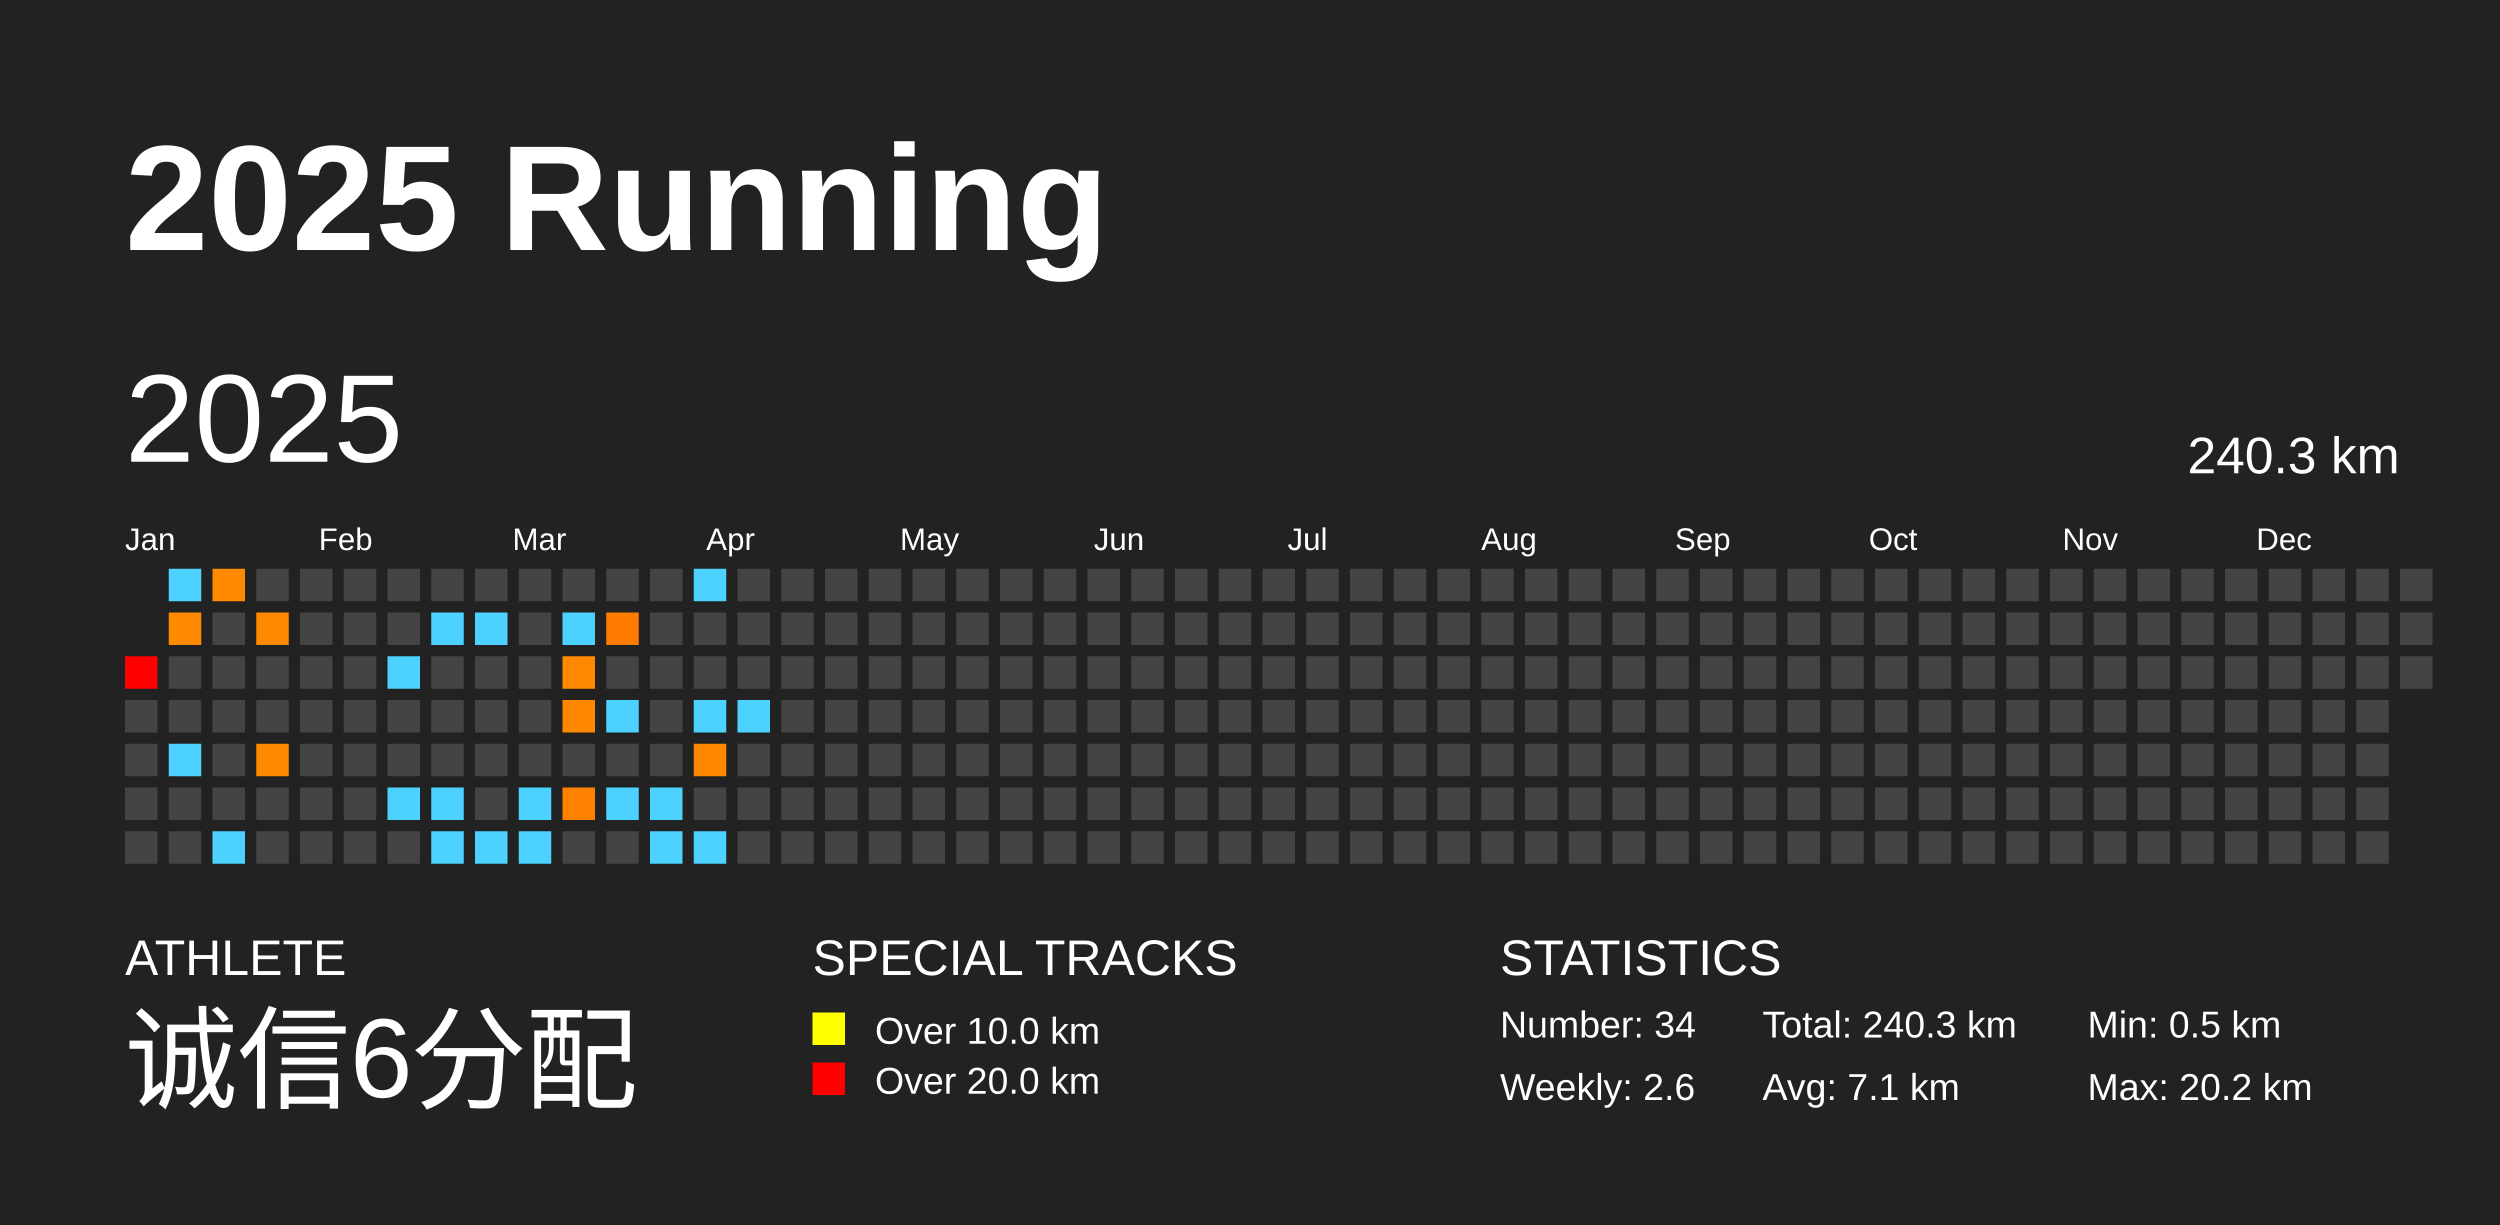
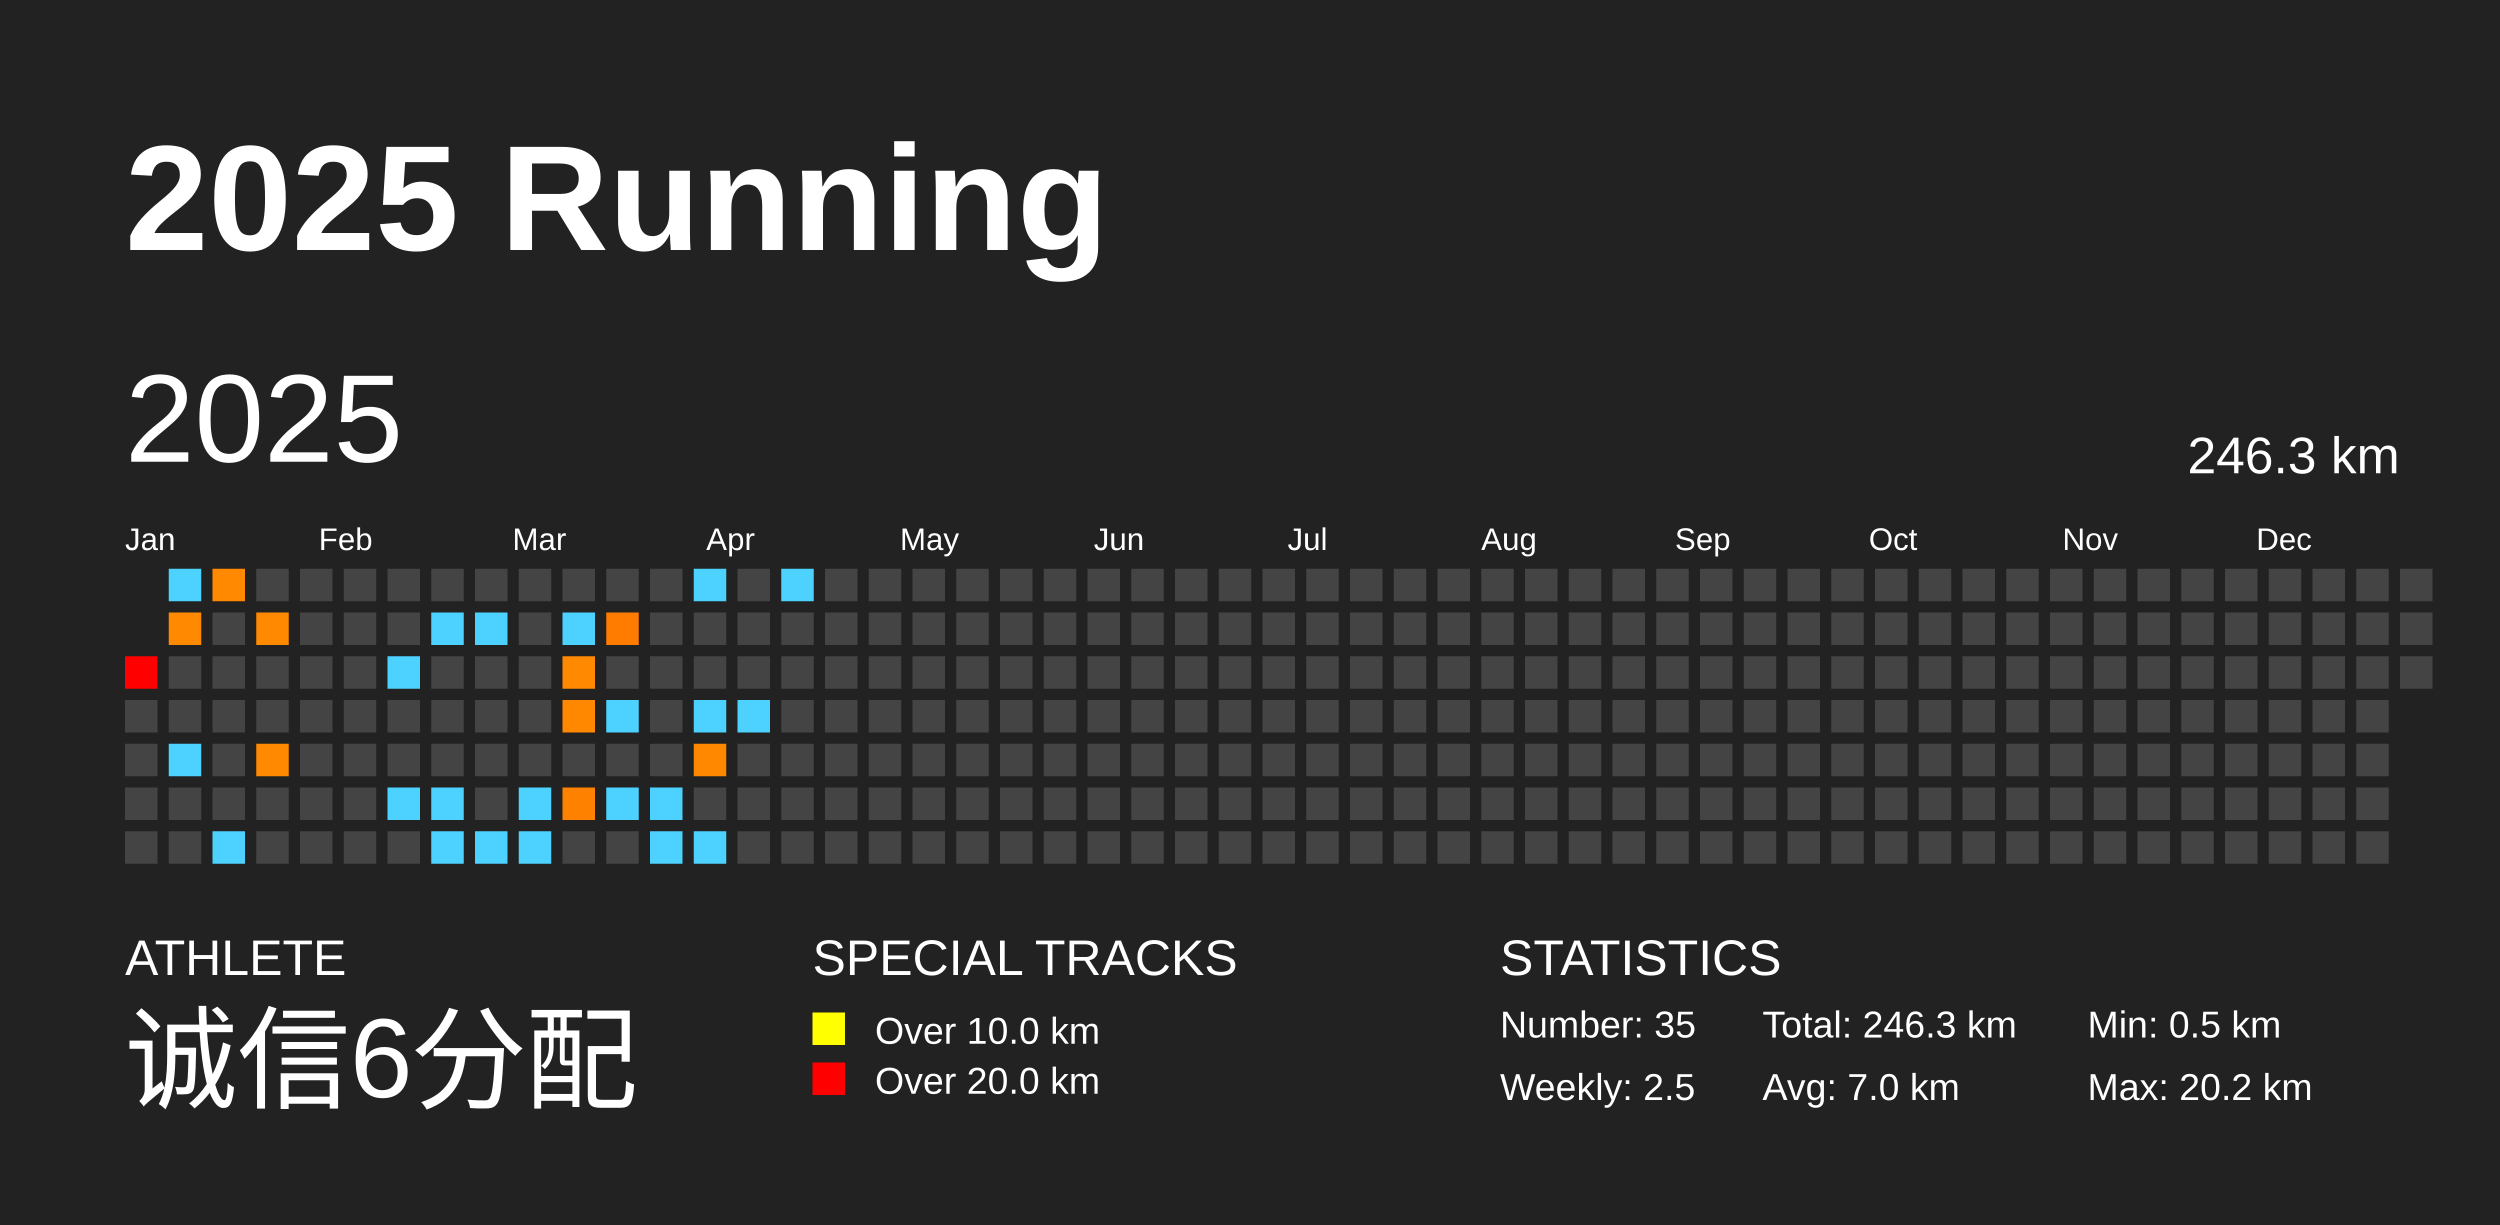
<svg xmlns="http://www.w3.org/2000/svg" baseProfile="full" height="98mm" version="1.1" viewBox="0,0,200,98" width="200mm">
  <defs />
  <rect fill="#222222" height="98" width="200" x="0" y="0" />
  <text fill="#FFFFFF" style="font-size:12px; font-family:Arial; font-weight:bold;" x="10" y="20">2025 Running</text>
  <text fill="#FFFFFF" style="font-size:4px; font-family:Arial" x="10" y="78">ATHLETE</text>
  <text fill="#FFFFFF" style="font-size:9px; font-family:Arial" x="10" y="88">诚信6分配</text>
  <text fill="#FFFFFF" style="font-size:4px; font-family:Arial" x="65" y="78">SPECIAL TRACKS</text>
  <rect fill="yellow" height="2.6" width="2.6" x="65" y="81" />
  <text fill="#FFFFFF" style="font-size:3px; font-family:Arial" x="70" y="83.5">Over 10.0 km</text>
  <rect fill="red" height="2.6" width="2.6" x="65" y="85" />
  <text fill="#FFFFFF" style="font-size:3px; font-family:Arial" x="70" y="87.5">Over 20.0 km</text>
  <text fill="#FFFFFF" style="font-size:4px; font-family:Arial" x="120" y="78">STATISTICS</text>
-   <text fill="#FFFFFF" style="font-size:3px; font-family:Arial" x="120" y="83">Number: 34</text>
-   <text fill="#FFFFFF" style="font-size:3px; font-family:Arial" x="120" y="88">Weekly: 2.6</text>
-   <text fill="#FFFFFF" style="font-size:3px; font-family:Arial" x="141" y="83">Total: 240.3 km</text>
-   <text fill="#FFFFFF" style="font-size:3px; font-family:Arial" x="141" y="88">Avg: 7.1 km</text>
+   <text fill="#FFFFFF" style="font-size:3px; font-family:Arial" x="120" y="83">Number: 35</text>
+   <text fill="#FFFFFF" style="font-size:3px; font-family:Arial" x="120" y="88">Weekly: 2.5</text>
+   <text fill="#FFFFFF" style="font-size:3px; font-family:Arial" x="141" y="83">Total: 246.3 km</text>
+   <text fill="#FFFFFF" style="font-size:3px; font-family:Arial" x="141" y="88">Avg: 7.0 km</text>
  <text fill="#FFFFFF" style="font-size:3px; font-family:Arial" x="167" y="83">Min: 0.5 km</text>
  <text fill="#FFFFFF" style="font-size:3px; font-family:Arial" x="167" y="88">Max: 20.2 km</text>
  <text dominant-baseline="hanging" fill="#FFFFFF" style="font-size:10.0px; font-family:Arial;" x="10" y="30">2025</text>
-   <text dominant-baseline="hanging" fill="#FFFFFF" style="font-size:4.125px; font-family:Arial;" x="175" y="35">240.3 km</text>
+   <text dominant-baseline="hanging" fill="#FFFFFF" style="font-size:4.125px; font-family:Arial;" x="175" y="35">246.3 km</text>
  <text fill="#FFFFFF" style="font-size:2.5px; font-family:Arial" x="10.0" y="44">Jan</text>
  <text fill="#FFFFFF" style="font-size:2.5px; font-family:Arial" x="25.5" y="44">Feb</text>
  <text fill="#FFFFFF" style="font-size:2.5px; font-family:Arial" x="41.0" y="44">Mar</text>
  <text fill="#FFFFFF" style="font-size:2.5px; font-family:Arial" x="56.5" y="44">Apr</text>
  <text fill="#FFFFFF" style="font-size:2.5px; font-family:Arial" x="72.0" y="44">May</text>
  <text fill="#FFFFFF" style="font-size:2.5px; font-family:Arial" x="87.5" y="44">Jun</text>
  <text fill="#FFFFFF" style="font-size:2.5px; font-family:Arial" x="103.0" y="44">Jul</text>
  <text fill="#FFFFFF" style="font-size:2.5px; font-family:Arial" x="118.5" y="44">Aug</text>
  <text fill="#FFFFFF" style="font-size:2.5px; font-family:Arial" x="134.0" y="44">Sep</text>
  <text fill="#FFFFFF" style="font-size:2.5px; font-family:Arial" x="149.5" y="44">Oct</text>
  <text fill="#FFFFFF" style="font-size:2.5px; font-family:Arial" x="165.0" y="44">Nov</text>
  <text fill="#FFFFFF" style="font-size:2.5px; font-family:Arial" x="180.5" y="44">Dec</text>
  <rect fill="red" height="2.6" width="2.6" x="10.0" y="52.5" />
  <rect fill="#444444" height="2.6" width="2.6" x="10.0" y="56.0" />
  <rect fill="#444444" height="2.6" width="2.6" x="10.0" y="59.5" />
  <rect fill="#444444" height="2.6" width="2.6" x="10.0" y="63.0" />
  <rect fill="#444444" height="2.6" width="2.6" x="10.0" y="66.5" />
  <rect fill="#4dd2ff" height="2.6" width="2.6" x="13.5" y="45.5" />
  <rect fill="#ff8900" height="2.6" width="2.6" x="13.5" y="49.0" />
  <rect fill="#444444" height="2.6" width="2.6" x="13.5" y="52.5" />
  <rect fill="#444444" height="2.6" width="2.6" x="13.5" y="56.0" />
  <rect fill="#4dd2ff" height="2.6" width="2.6" x="13.5" y="59.5" />
  <rect fill="#444444" height="2.6" width="2.6" x="13.5" y="63.0" />
  <rect fill="#444444" height="2.6" width="2.6" x="13.5" y="66.5" />
  <rect fill="#ff8900" height="2.6" width="2.6" x="17.0" y="45.5" />
  <rect fill="#444444" height="2.6" width="2.6" x="17.0" y="49.0" />
  <rect fill="#444444" height="2.6" width="2.6" x="17.0" y="52.5" />
  <rect fill="#444444" height="2.6" width="2.6" x="17.0" y="56.0" />
  <rect fill="#444444" height="2.6" width="2.6" x="17.0" y="59.5" />
  <rect fill="#444444" height="2.6" width="2.6" x="17.0" y="63.0" />
  <rect fill="#4dd2ff" height="2.6" width="2.6" x="17.0" y="66.5" />
  <rect fill="#444444" height="2.6" width="2.6" x="20.5" y="45.5" />
  <rect fill="#ff8900" height="2.6" width="2.6" x="20.5" y="49.0" />
  <rect fill="#444444" height="2.6" width="2.6" x="20.5" y="52.5" />
  <rect fill="#444444" height="2.6" width="2.6" x="20.5" y="56.0" />
  <rect fill="#ff8900" height="2.6" width="2.6" x="20.5" y="59.5" />
  <rect fill="#444444" height="2.6" width="2.6" x="20.5" y="63.0" />
  <rect fill="#444444" height="2.6" width="2.6" x="20.5" y="66.5" />
  <rect fill="#444444" height="2.6" width="2.6" x="24.0" y="45.5" />
  <rect fill="#444444" height="2.6" width="2.6" x="24.0" y="49.0" />
  <rect fill="#444444" height="2.6" width="2.6" x="24.0" y="52.5" />
  <rect fill="#444444" height="2.6" width="2.6" x="24.0" y="56.0" />
  <rect fill="#444444" height="2.6" width="2.6" x="24.0" y="59.5" />
  <rect fill="#444444" height="2.6" width="2.6" x="24.0" y="63.0" />
  <rect fill="#444444" height="2.6" width="2.6" x="24.0" y="66.5" />
  <rect fill="#444444" height="2.6" width="2.6" x="27.5" y="45.5" />
  <rect fill="#444444" height="2.6" width="2.6" x="27.5" y="49.0" />
  <rect fill="#444444" height="2.6" width="2.6" x="27.5" y="52.5" />
  <rect fill="#444444" height="2.6" width="2.6" x="27.5" y="56.0" />
  <rect fill="#444444" height="2.6" width="2.6" x="27.5" y="59.5" />
  <rect fill="#444444" height="2.6" width="2.6" x="27.5" y="63.0" />
  <rect fill="#444444" height="2.6" width="2.6" x="27.5" y="66.5" />
  <rect fill="#444444" height="2.6" width="2.6" x="31.0" y="45.5" />
  <rect fill="#444444" height="2.6" width="2.6" x="31.0" y="49.0" />
  <rect fill="#4dd2ff" height="2.6" width="2.6" x="31.0" y="52.5" />
  <rect fill="#444444" height="2.6" width="2.6" x="31.0" y="56.0" />
  <rect fill="#444444" height="2.6" width="2.6" x="31.0" y="59.5" />
  <rect fill="#4dd2ff" height="2.6" width="2.6" x="31.0" y="63.0" />
  <rect fill="#444444" height="2.6" width="2.6" x="31.0" y="66.5" />
  <rect fill="#444444" height="2.6" width="2.6" x="34.5" y="45.5" />
  <rect fill="#4dd2ff" height="2.6" width="2.6" x="34.5" y="49.0" />
  <rect fill="#444444" height="2.6" width="2.6" x="34.5" y="52.5" />
  <rect fill="#444444" height="2.6" width="2.6" x="34.5" y="56.0" />
  <rect fill="#444444" height="2.6" width="2.6" x="34.5" y="59.5" />
  <rect fill="#4dd2ff" height="2.6" width="2.6" x="34.5" y="63.0" />
  <rect fill="#4dd2ff" height="2.6" width="2.6" x="34.5" y="66.5" />
  <rect fill="#444444" height="2.6" width="2.6" x="38.0" y="45.5" />
  <rect fill="#4dd2ff" height="2.6" width="2.6" x="38.0" y="49.0" />
  <rect fill="#444444" height="2.6" width="2.6" x="38.0" y="52.5" />
  <rect fill="#444444" height="2.6" width="2.6" x="38.0" y="56.0" />
  <rect fill="#444444" height="2.6" width="2.6" x="38.0" y="59.5" />
  <rect fill="#444444" height="2.6" width="2.6" x="38.0" y="63.0" />
  <rect fill="#4dd2ff" height="2.6" width="2.6" x="38.0" y="66.5" />
  <rect fill="#444444" height="2.6" width="2.6" x="41.5" y="45.5" />
  <rect fill="#444444" height="2.6" width="2.6" x="41.5" y="49.0" />
  <rect fill="#444444" height="2.6" width="2.6" x="41.5" y="52.5" />
  <rect fill="#444444" height="2.6" width="2.6" x="41.5" y="56.0" />
  <rect fill="#444444" height="2.6" width="2.6" x="41.5" y="59.5" />
  <rect fill="#4dd2ff" height="2.6" width="2.6" x="41.5" y="63.0" />
  <rect fill="#4dd2ff" height="2.6" width="2.6" x="41.5" y="66.5" />
  <rect fill="#444444" height="2.6" width="2.6" x="45.0" y="45.5" />
  <rect fill="#4dd2ff" height="2.6" width="2.6" x="45.0" y="49.0" />
  <rect fill="#ff8900" height="2.6" width="2.6" x="45.0" y="52.5" />
  <rect fill="#ff8800" height="2.6" width="2.6" x="45.0" y="56.0" />
  <rect fill="#444444" height="2.6" width="2.6" x="45.0" y="59.5" />
  <rect fill="#ff8100" height="2.6" width="2.6" x="45.0" y="63.0" />
  <rect fill="#444444" height="2.6" width="2.6" x="45.0" y="66.5" />
  <rect fill="#444444" height="2.6" width="2.6" x="48.5" y="45.5" />
  <rect fill="#ff7c00" height="2.6" width="2.6" x="48.5" y="49.0" />
  <rect fill="#444444" height="2.6" width="2.6" x="48.5" y="52.5" />
  <rect fill="#4dd2ff" height="2.6" width="2.6" x="48.5" y="56.0" />
  <rect fill="#444444" height="2.6" width="2.6" x="48.5" y="59.5" />
  <rect fill="#4dd2ff" height="2.6" width="2.6" x="48.5" y="63.0" />
  <rect fill="#444444" height="2.6" width="2.6" x="48.5" y="66.5" />
  <rect fill="#444444" height="2.6" width="2.6" x="52.0" y="45.5" />
  <rect fill="#444444" height="2.6" width="2.6" x="52.0" y="49.0" />
  <rect fill="#444444" height="2.6" width="2.6" x="52.0" y="52.5" />
  <rect fill="#444444" height="2.6" width="2.6" x="52.0" y="56.0" />
  <rect fill="#444444" height="2.6" width="2.6" x="52.0" y="59.5" />
  <rect fill="#4dd2ff" height="2.6" width="2.6" x="52.0" y="63.0" />
  <rect fill="#4dd2ff" height="2.6" width="2.6" x="52.0" y="66.5" />
  <rect fill="#4dd2ff" height="2.6" width="2.6" x="55.5" y="45.5" />
  <rect fill="#444444" height="2.6" width="2.6" x="55.5" y="49.0" />
  <rect fill="#444444" height="2.6" width="2.6" x="55.5" y="52.5" />
  <rect fill="#4dd2ff" height="2.6" width="2.6" x="55.5" y="56.0" />
  <rect fill="#ff8800" height="2.6" width="2.6" x="55.5" y="59.5" />
  <rect fill="#444444" height="2.6" width="2.6" x="55.5" y="63.0" />
  <rect fill="#4dd2ff" height="2.6" width="2.6" x="55.5" y="66.5" />
  <rect fill="#444444" height="2.6" width="2.6" x="59.0" y="45.5" />
  <rect fill="#444444" height="2.6" width="2.6" x="59.0" y="49.0" />
  <rect fill="#444444" height="2.6" width="2.6" x="59.0" y="52.5" />
  <rect fill="#4dd2ff" height="2.6" width="2.6" x="59.0" y="56.0" />
  <rect fill="#444444" height="2.6" width="2.6" x="59.0" y="59.5" />
  <rect fill="#444444" height="2.6" width="2.6" x="59.0" y="63.0" />
  <rect fill="#444444" height="2.6" width="2.6" x="59.0" y="66.5" />
-   <rect fill="#444444" height="2.6" width="2.6" x="62.5" y="45.5" />
+   <rect fill="#4dd2ff" height="2.6" width="2.6" x="62.5" y="45.5" />
  <rect fill="#444444" height="2.6" width="2.6" x="62.5" y="49.0" />
  <rect fill="#444444" height="2.6" width="2.6" x="62.5" y="52.5" />
  <rect fill="#444444" height="2.6" width="2.6" x="62.5" y="56.0" />
  <rect fill="#444444" height="2.6" width="2.6" x="62.5" y="59.5" />
  <rect fill="#444444" height="2.6" width="2.6" x="62.5" y="63.0" />
  <rect fill="#444444" height="2.6" width="2.6" x="62.5" y="66.5" />
  <rect fill="#444444" height="2.6" width="2.6" x="66.0" y="45.5" />
  <rect fill="#444444" height="2.6" width="2.6" x="66.0" y="49.0" />
  <rect fill="#444444" height="2.6" width="2.6" x="66.0" y="52.5" />
  <rect fill="#444444" height="2.6" width="2.6" x="66.0" y="56.0" />
  <rect fill="#444444" height="2.6" width="2.6" x="66.0" y="59.5" />
  <rect fill="#444444" height="2.6" width="2.6" x="66.0" y="63.0" />
  <rect fill="#444444" height="2.6" width="2.6" x="66.0" y="66.5" />
  <rect fill="#444444" height="2.6" width="2.6" x="69.5" y="45.5" />
  <rect fill="#444444" height="2.6" width="2.6" x="69.5" y="49.0" />
  <rect fill="#444444" height="2.6" width="2.6" x="69.5" y="52.5" />
  <rect fill="#444444" height="2.6" width="2.6" x="69.5" y="56.0" />
  <rect fill="#444444" height="2.6" width="2.6" x="69.5" y="59.5" />
  <rect fill="#444444" height="2.6" width="2.6" x="69.5" y="63.0" />
  <rect fill="#444444" height="2.6" width="2.6" x="69.5" y="66.5" />
  <rect fill="#444444" height="2.6" width="2.6" x="73.0" y="45.5" />
  <rect fill="#444444" height="2.6" width="2.6" x="73.0" y="49.0" />
  <rect fill="#444444" height="2.6" width="2.6" x="73.0" y="52.5" />
  <rect fill="#444444" height="2.6" width="2.6" x="73.0" y="56.0" />
  <rect fill="#444444" height="2.6" width="2.6" x="73.0" y="59.5" />
  <rect fill="#444444" height="2.6" width="2.6" x="73.0" y="63.0" />
  <rect fill="#444444" height="2.6" width="2.6" x="73.0" y="66.5" />
  <rect fill="#444444" height="2.6" width="2.6" x="76.5" y="45.5" />
  <rect fill="#444444" height="2.6" width="2.6" x="76.5" y="49.0" />
  <rect fill="#444444" height="2.6" width="2.6" x="76.5" y="52.5" />
  <rect fill="#444444" height="2.6" width="2.6" x="76.5" y="56.0" />
  <rect fill="#444444" height="2.6" width="2.6" x="76.5" y="59.5" />
  <rect fill="#444444" height="2.6" width="2.6" x="76.5" y="63.0" />
  <rect fill="#444444" height="2.6" width="2.6" x="76.5" y="66.5" />
  <rect fill="#444444" height="2.6" width="2.6" x="80.0" y="45.5" />
  <rect fill="#444444" height="2.6" width="2.6" x="80.0" y="49.0" />
  <rect fill="#444444" height="2.6" width="2.6" x="80.0" y="52.5" />
  <rect fill="#444444" height="2.6" width="2.6" x="80.0" y="56.0" />
  <rect fill="#444444" height="2.6" width="2.6" x="80.0" y="59.5" />
  <rect fill="#444444" height="2.6" width="2.6" x="80.0" y="63.0" />
  <rect fill="#444444" height="2.6" width="2.6" x="80.0" y="66.5" />
  <rect fill="#444444" height="2.6" width="2.6" x="83.5" y="45.5" />
  <rect fill="#444444" height="2.6" width="2.6" x="83.5" y="49.0" />
  <rect fill="#444444" height="2.6" width="2.6" x="83.5" y="52.5" />
  <rect fill="#444444" height="2.6" width="2.6" x="83.5" y="56.0" />
  <rect fill="#444444" height="2.6" width="2.6" x="83.5" y="59.5" />
  <rect fill="#444444" height="2.6" width="2.6" x="83.5" y="63.0" />
  <rect fill="#444444" height="2.6" width="2.6" x="83.5" y="66.5" />
  <rect fill="#444444" height="2.6" width="2.6" x="87.0" y="45.5" />
  <rect fill="#444444" height="2.6" width="2.6" x="87.0" y="49.0" />
  <rect fill="#444444" height="2.6" width="2.6" x="87.0" y="52.5" />
  <rect fill="#444444" height="2.6" width="2.6" x="87.0" y="56.0" />
  <rect fill="#444444" height="2.6" width="2.6" x="87.0" y="59.5" />
  <rect fill="#444444" height="2.6" width="2.6" x="87.0" y="63.0" />
  <rect fill="#444444" height="2.6" width="2.6" x="87.0" y="66.5" />
  <rect fill="#444444" height="2.6" width="2.6" x="90.5" y="45.5" />
  <rect fill="#444444" height="2.6" width="2.6" x="90.5" y="49.0" />
  <rect fill="#444444" height="2.6" width="2.6" x="90.5" y="52.5" />
  <rect fill="#444444" height="2.6" width="2.6" x="90.5" y="56.0" />
  <rect fill="#444444" height="2.6" width="2.6" x="90.5" y="59.5" />
  <rect fill="#444444" height="2.6" width="2.6" x="90.5" y="63.0" />
  <rect fill="#444444" height="2.6" width="2.6" x="90.5" y="66.5" />
  <rect fill="#444444" height="2.6" width="2.6" x="94.0" y="45.5" />
  <rect fill="#444444" height="2.6" width="2.6" x="94.0" y="49.0" />
  <rect fill="#444444" height="2.6" width="2.6" x="94.0" y="52.5" />
  <rect fill="#444444" height="2.6" width="2.6" x="94.0" y="56.0" />
  <rect fill="#444444" height="2.6" width="2.6" x="94.0" y="59.5" />
  <rect fill="#444444" height="2.6" width="2.6" x="94.0" y="63.0" />
  <rect fill="#444444" height="2.6" width="2.6" x="94.0" y="66.5" />
  <rect fill="#444444" height="2.6" width="2.6" x="97.5" y="45.5" />
  <rect fill="#444444" height="2.6" width="2.6" x="97.5" y="49.0" />
  <rect fill="#444444" height="2.6" width="2.6" x="97.5" y="52.5" />
  <rect fill="#444444" height="2.6" width="2.6" x="97.5" y="56.0" />
  <rect fill="#444444" height="2.6" width="2.6" x="97.5" y="59.5" />
  <rect fill="#444444" height="2.6" width="2.6" x="97.5" y="63.0" />
  <rect fill="#444444" height="2.6" width="2.6" x="97.5" y="66.5" />
  <rect fill="#444444" height="2.6" width="2.6" x="101.0" y="45.5" />
  <rect fill="#444444" height="2.6" width="2.6" x="101.0" y="49.0" />
  <rect fill="#444444" height="2.6" width="2.6" x="101.0" y="52.5" />
  <rect fill="#444444" height="2.6" width="2.6" x="101.0" y="56.0" />
  <rect fill="#444444" height="2.6" width="2.6" x="101.0" y="59.5" />
  <rect fill="#444444" height="2.6" width="2.6" x="101.0" y="63.0" />
  <rect fill="#444444" height="2.6" width="2.6" x="101.0" y="66.5" />
  <rect fill="#444444" height="2.6" width="2.6" x="104.5" y="45.5" />
  <rect fill="#444444" height="2.6" width="2.6" x="104.5" y="49.0" />
  <rect fill="#444444" height="2.6" width="2.6" x="104.5" y="52.5" />
  <rect fill="#444444" height="2.6" width="2.6" x="104.5" y="56.0" />
  <rect fill="#444444" height="2.6" width="2.6" x="104.5" y="59.5" />
  <rect fill="#444444" height="2.6" width="2.6" x="104.5" y="63.0" />
  <rect fill="#444444" height="2.6" width="2.6" x="104.5" y="66.5" />
  <rect fill="#444444" height="2.6" width="2.6" x="108.0" y="45.5" />
  <rect fill="#444444" height="2.6" width="2.6" x="108.0" y="49.0" />
  <rect fill="#444444" height="2.6" width="2.6" x="108.0" y="52.5" />
  <rect fill="#444444" height="2.6" width="2.6" x="108.0" y="56.0" />
  <rect fill="#444444" height="2.6" width="2.6" x="108.0" y="59.5" />
  <rect fill="#444444" height="2.6" width="2.6" x="108.0" y="63.0" />
  <rect fill="#444444" height="2.6" width="2.6" x="108.0" y="66.5" />
  <rect fill="#444444" height="2.6" width="2.6" x="111.5" y="45.5" />
  <rect fill="#444444" height="2.6" width="2.6" x="111.5" y="49.0" />
  <rect fill="#444444" height="2.6" width="2.6" x="111.5" y="52.5" />
  <rect fill="#444444" height="2.6" width="2.6" x="111.5" y="56.0" />
  <rect fill="#444444" height="2.6" width="2.6" x="111.5" y="59.5" />
  <rect fill="#444444" height="2.6" width="2.6" x="111.5" y="63.0" />
  <rect fill="#444444" height="2.6" width="2.6" x="111.5" y="66.5" />
  <rect fill="#444444" height="2.6" width="2.6" x="115.0" y="45.5" />
  <rect fill="#444444" height="2.6" width="2.6" x="115.0" y="49.0" />
  <rect fill="#444444" height="2.6" width="2.6" x="115.0" y="52.5" />
  <rect fill="#444444" height="2.6" width="2.6" x="115.0" y="56.0" />
  <rect fill="#444444" height="2.6" width="2.6" x="115.0" y="59.5" />
  <rect fill="#444444" height="2.6" width="2.6" x="115.0" y="63.0" />
  <rect fill="#444444" height="2.6" width="2.6" x="115.0" y="66.5" />
  <rect fill="#444444" height="2.6" width="2.6" x="118.5" y="45.5" />
  <rect fill="#444444" height="2.6" width="2.6" x="118.5" y="49.0" />
  <rect fill="#444444" height="2.6" width="2.6" x="118.5" y="52.5" />
  <rect fill="#444444" height="2.6" width="2.6" x="118.5" y="56.0" />
  <rect fill="#444444" height="2.6" width="2.6" x="118.5" y="59.5" />
  <rect fill="#444444" height="2.6" width="2.6" x="118.5" y="63.0" />
  <rect fill="#444444" height="2.6" width="2.6" x="118.5" y="66.5" />
  <rect fill="#444444" height="2.6" width="2.6" x="122.0" y="45.5" />
  <rect fill="#444444" height="2.6" width="2.6" x="122.0" y="49.0" />
  <rect fill="#444444" height="2.6" width="2.6" x="122.0" y="52.5" />
  <rect fill="#444444" height="2.6" width="2.6" x="122.0" y="56.0" />
  <rect fill="#444444" height="2.6" width="2.6" x="122.0" y="59.5" />
  <rect fill="#444444" height="2.6" width="2.6" x="122.0" y="63.0" />
  <rect fill="#444444" height="2.6" width="2.6" x="122.0" y="66.5" />
  <rect fill="#444444" height="2.6" width="2.6" x="125.5" y="45.5" />
  <rect fill="#444444" height="2.6" width="2.6" x="125.5" y="49.0" />
  <rect fill="#444444" height="2.6" width="2.6" x="125.5" y="52.5" />
  <rect fill="#444444" height="2.6" width="2.6" x="125.5" y="56.0" />
  <rect fill="#444444" height="2.6" width="2.6" x="125.5" y="59.5" />
  <rect fill="#444444" height="2.6" width="2.6" x="125.5" y="63.0" />
  <rect fill="#444444" height="2.6" width="2.6" x="125.5" y="66.5" />
  <rect fill="#444444" height="2.6" width="2.6" x="129.0" y="45.5" />
  <rect fill="#444444" height="2.6" width="2.6" x="129.0" y="49.0" />
  <rect fill="#444444" height="2.6" width="2.6" x="129.0" y="52.5" />
  <rect fill="#444444" height="2.6" width="2.6" x="129.0" y="56.0" />
  <rect fill="#444444" height="2.6" width="2.6" x="129.0" y="59.5" />
  <rect fill="#444444" height="2.6" width="2.6" x="129.0" y="63.0" />
  <rect fill="#444444" height="2.6" width="2.6" x="129.0" y="66.5" />
  <rect fill="#444444" height="2.6" width="2.6" x="132.5" y="45.5" />
  <rect fill="#444444" height="2.6" width="2.6" x="132.5" y="49.0" />
  <rect fill="#444444" height="2.6" width="2.6" x="132.5" y="52.5" />
  <rect fill="#444444" height="2.6" width="2.6" x="132.5" y="56.0" />
  <rect fill="#444444" height="2.6" width="2.6" x="132.5" y="59.5" />
  <rect fill="#444444" height="2.6" width="2.6" x="132.5" y="63.0" />
  <rect fill="#444444" height="2.6" width="2.6" x="132.5" y="66.5" />
  <rect fill="#444444" height="2.6" width="2.6" x="136.0" y="45.5" />
  <rect fill="#444444" height="2.6" width="2.6" x="136.0" y="49.0" />
  <rect fill="#444444" height="2.6" width="2.6" x="136.0" y="52.5" />
  <rect fill="#444444" height="2.6" width="2.6" x="136.0" y="56.0" />
  <rect fill="#444444" height="2.6" width="2.6" x="136.0" y="59.5" />
  <rect fill="#444444" height="2.6" width="2.6" x="136.0" y="63.0" />
  <rect fill="#444444" height="2.6" width="2.6" x="136.0" y="66.5" />
  <rect fill="#444444" height="2.6" width="2.6" x="139.5" y="45.5" />
  <rect fill="#444444" height="2.6" width="2.6" x="139.5" y="49.0" />
  <rect fill="#444444" height="2.6" width="2.6" x="139.5" y="52.5" />
  <rect fill="#444444" height="2.6" width="2.6" x="139.5" y="56.0" />
  <rect fill="#444444" height="2.6" width="2.6" x="139.5" y="59.5" />
  <rect fill="#444444" height="2.6" width="2.6" x="139.5" y="63.0" />
  <rect fill="#444444" height="2.6" width="2.6" x="139.5" y="66.5" />
  <rect fill="#444444" height="2.6" width="2.6" x="143.0" y="45.5" />
  <rect fill="#444444" height="2.6" width="2.6" x="143.0" y="49.0" />
  <rect fill="#444444" height="2.6" width="2.6" x="143.0" y="52.5" />
  <rect fill="#444444" height="2.6" width="2.6" x="143.0" y="56.0" />
  <rect fill="#444444" height="2.6" width="2.6" x="143.0" y="59.5" />
  <rect fill="#444444" height="2.6" width="2.6" x="143.0" y="63.0" />
  <rect fill="#444444" height="2.6" width="2.6" x="143.0" y="66.5" />
  <rect fill="#444444" height="2.6" width="2.6" x="146.5" y="45.5" />
  <rect fill="#444444" height="2.6" width="2.6" x="146.5" y="49.0" />
  <rect fill="#444444" height="2.6" width="2.6" x="146.5" y="52.5" />
  <rect fill="#444444" height="2.6" width="2.6" x="146.5" y="56.0" />
  <rect fill="#444444" height="2.6" width="2.6" x="146.5" y="59.5" />
  <rect fill="#444444" height="2.6" width="2.6" x="146.5" y="63.0" />
  <rect fill="#444444" height="2.6" width="2.6" x="146.5" y="66.5" />
  <rect fill="#444444" height="2.6" width="2.6" x="150.0" y="45.5" />
  <rect fill="#444444" height="2.6" width="2.6" x="150.0" y="49.0" />
  <rect fill="#444444" height="2.6" width="2.6" x="150.0" y="52.5" />
  <rect fill="#444444" height="2.6" width="2.6" x="150.0" y="56.0" />
  <rect fill="#444444" height="2.6" width="2.6" x="150.0" y="59.5" />
  <rect fill="#444444" height="2.6" width="2.6" x="150.0" y="63.0" />
  <rect fill="#444444" height="2.6" width="2.6" x="150.0" y="66.5" />
  <rect fill="#444444" height="2.6" width="2.6" x="153.5" y="45.5" />
  <rect fill="#444444" height="2.6" width="2.6" x="153.5" y="49.0" />
  <rect fill="#444444" height="2.6" width="2.6" x="153.5" y="52.5" />
  <rect fill="#444444" height="2.6" width="2.6" x="153.5" y="56.0" />
  <rect fill="#444444" height="2.6" width="2.6" x="153.5" y="59.5" />
  <rect fill="#444444" height="2.6" width="2.6" x="153.5" y="63.0" />
  <rect fill="#444444" height="2.6" width="2.6" x="153.5" y="66.5" />
  <rect fill="#444444" height="2.6" width="2.6" x="157.0" y="45.5" />
  <rect fill="#444444" height="2.6" width="2.6" x="157.0" y="49.0" />
  <rect fill="#444444" height="2.6" width="2.6" x="157.0" y="52.5" />
  <rect fill="#444444" height="2.6" width="2.6" x="157.0" y="56.0" />
  <rect fill="#444444" height="2.6" width="2.6" x="157.0" y="59.5" />
  <rect fill="#444444" height="2.6" width="2.6" x="157.0" y="63.0" />
  <rect fill="#444444" height="2.6" width="2.6" x="157.0" y="66.5" />
  <rect fill="#444444" height="2.6" width="2.6" x="160.5" y="45.5" />
  <rect fill="#444444" height="2.6" width="2.6" x="160.5" y="49.0" />
  <rect fill="#444444" height="2.6" width="2.6" x="160.5" y="52.5" />
  <rect fill="#444444" height="2.6" width="2.6" x="160.5" y="56.0" />
  <rect fill="#444444" height="2.6" width="2.6" x="160.5" y="59.5" />
  <rect fill="#444444" height="2.6" width="2.6" x="160.5" y="63.0" />
  <rect fill="#444444" height="2.6" width="2.6" x="160.5" y="66.5" />
  <rect fill="#444444" height="2.6" width="2.6" x="164.0" y="45.5" />
  <rect fill="#444444" height="2.6" width="2.6" x="164.0" y="49.0" />
  <rect fill="#444444" height="2.6" width="2.6" x="164.0" y="52.5" />
  <rect fill="#444444" height="2.6" width="2.6" x="164.0" y="56.0" />
  <rect fill="#444444" height="2.6" width="2.6" x="164.0" y="59.5" />
  <rect fill="#444444" height="2.6" width="2.6" x="164.0" y="63.0" />
  <rect fill="#444444" height="2.6" width="2.6" x="164.0" y="66.5" />
  <rect fill="#444444" height="2.6" width="2.6" x="167.5" y="45.5" />
  <rect fill="#444444" height="2.6" width="2.6" x="167.5" y="49.0" />
  <rect fill="#444444" height="2.6" width="2.6" x="167.5" y="52.5" />
  <rect fill="#444444" height="2.6" width="2.6" x="167.5" y="56.0" />
  <rect fill="#444444" height="2.6" width="2.6" x="167.5" y="59.5" />
  <rect fill="#444444" height="2.6" width="2.6" x="167.5" y="63.0" />
  <rect fill="#444444" height="2.6" width="2.6" x="167.5" y="66.5" />
  <rect fill="#444444" height="2.6" width="2.6" x="171.0" y="45.5" />
  <rect fill="#444444" height="2.6" width="2.6" x="171.0" y="49.0" />
  <rect fill="#444444" height="2.6" width="2.6" x="171.0" y="52.5" />
  <rect fill="#444444" height="2.6" width="2.6" x="171.0" y="56.0" />
  <rect fill="#444444" height="2.6" width="2.6" x="171.0" y="59.5" />
  <rect fill="#444444" height="2.6" width="2.6" x="171.0" y="63.0" />
  <rect fill="#444444" height="2.6" width="2.6" x="171.0" y="66.5" />
  <rect fill="#444444" height="2.6" width="2.6" x="174.5" y="45.5" />
  <rect fill="#444444" height="2.6" width="2.6" x="174.5" y="49.0" />
  <rect fill="#444444" height="2.6" width="2.6" x="174.5" y="52.5" />
  <rect fill="#444444" height="2.6" width="2.6" x="174.5" y="56.0" />
  <rect fill="#444444" height="2.6" width="2.6" x="174.5" y="59.5" />
  <rect fill="#444444" height="2.6" width="2.6" x="174.5" y="63.0" />
  <rect fill="#444444" height="2.6" width="2.6" x="174.5" y="66.5" />
  <rect fill="#444444" height="2.6" width="2.6" x="178.0" y="45.5" />
  <rect fill="#444444" height="2.6" width="2.6" x="178.0" y="49.0" />
  <rect fill="#444444" height="2.6" width="2.6" x="178.0" y="52.5" />
  <rect fill="#444444" height="2.6" width="2.6" x="178.0" y="56.0" />
  <rect fill="#444444" height="2.6" width="2.6" x="178.0" y="59.5" />
  <rect fill="#444444" height="2.6" width="2.6" x="178.0" y="63.0" />
  <rect fill="#444444" height="2.6" width="2.6" x="178.0" y="66.5" />
  <rect fill="#444444" height="2.6" width="2.6" x="181.5" y="45.5" />
  <rect fill="#444444" height="2.6" width="2.6" x="181.5" y="49.0" />
  <rect fill="#444444" height="2.6" width="2.6" x="181.5" y="52.5" />
  <rect fill="#444444" height="2.6" width="2.6" x="181.5" y="56.0" />
  <rect fill="#444444" height="2.6" width="2.6" x="181.5" y="59.5" />
  <rect fill="#444444" height="2.6" width="2.6" x="181.5" y="63.0" />
  <rect fill="#444444" height="2.6" width="2.6" x="181.5" y="66.5" />
  <rect fill="#444444" height="2.6" width="2.6" x="185.0" y="45.5" />
  <rect fill="#444444" height="2.6" width="2.6" x="185.0" y="49.0" />
  <rect fill="#444444" height="2.6" width="2.6" x="185.0" y="52.5" />
  <rect fill="#444444" height="2.6" width="2.6" x="185.0" y="56.0" />
  <rect fill="#444444" height="2.6" width="2.6" x="185.0" y="59.5" />
  <rect fill="#444444" height="2.6" width="2.6" x="185.0" y="63.0" />
  <rect fill="#444444" height="2.6" width="2.6" x="185.0" y="66.5" />
  <rect fill="#444444" height="2.6" width="2.6" x="188.5" y="45.5" />
  <rect fill="#444444" height="2.6" width="2.6" x="188.5" y="49.0" />
  <rect fill="#444444" height="2.6" width="2.6" x="188.5" y="52.5" />
  <rect fill="#444444" height="2.6" width="2.6" x="188.5" y="56.0" />
  <rect fill="#444444" height="2.6" width="2.6" x="188.5" y="59.5" />
  <rect fill="#444444" height="2.6" width="2.6" x="188.5" y="63.0" />
  <rect fill="#444444" height="2.6" width="2.6" x="188.5" y="66.5" />
  <rect fill="#444444" height="2.6" width="2.6" x="192.0" y="45.5" />
  <rect fill="#444444" height="2.6" width="2.6" x="192.0" y="49.0" />
  <rect fill="#444444" height="2.6" width="2.6" x="192.0" y="52.5" />
</svg>
